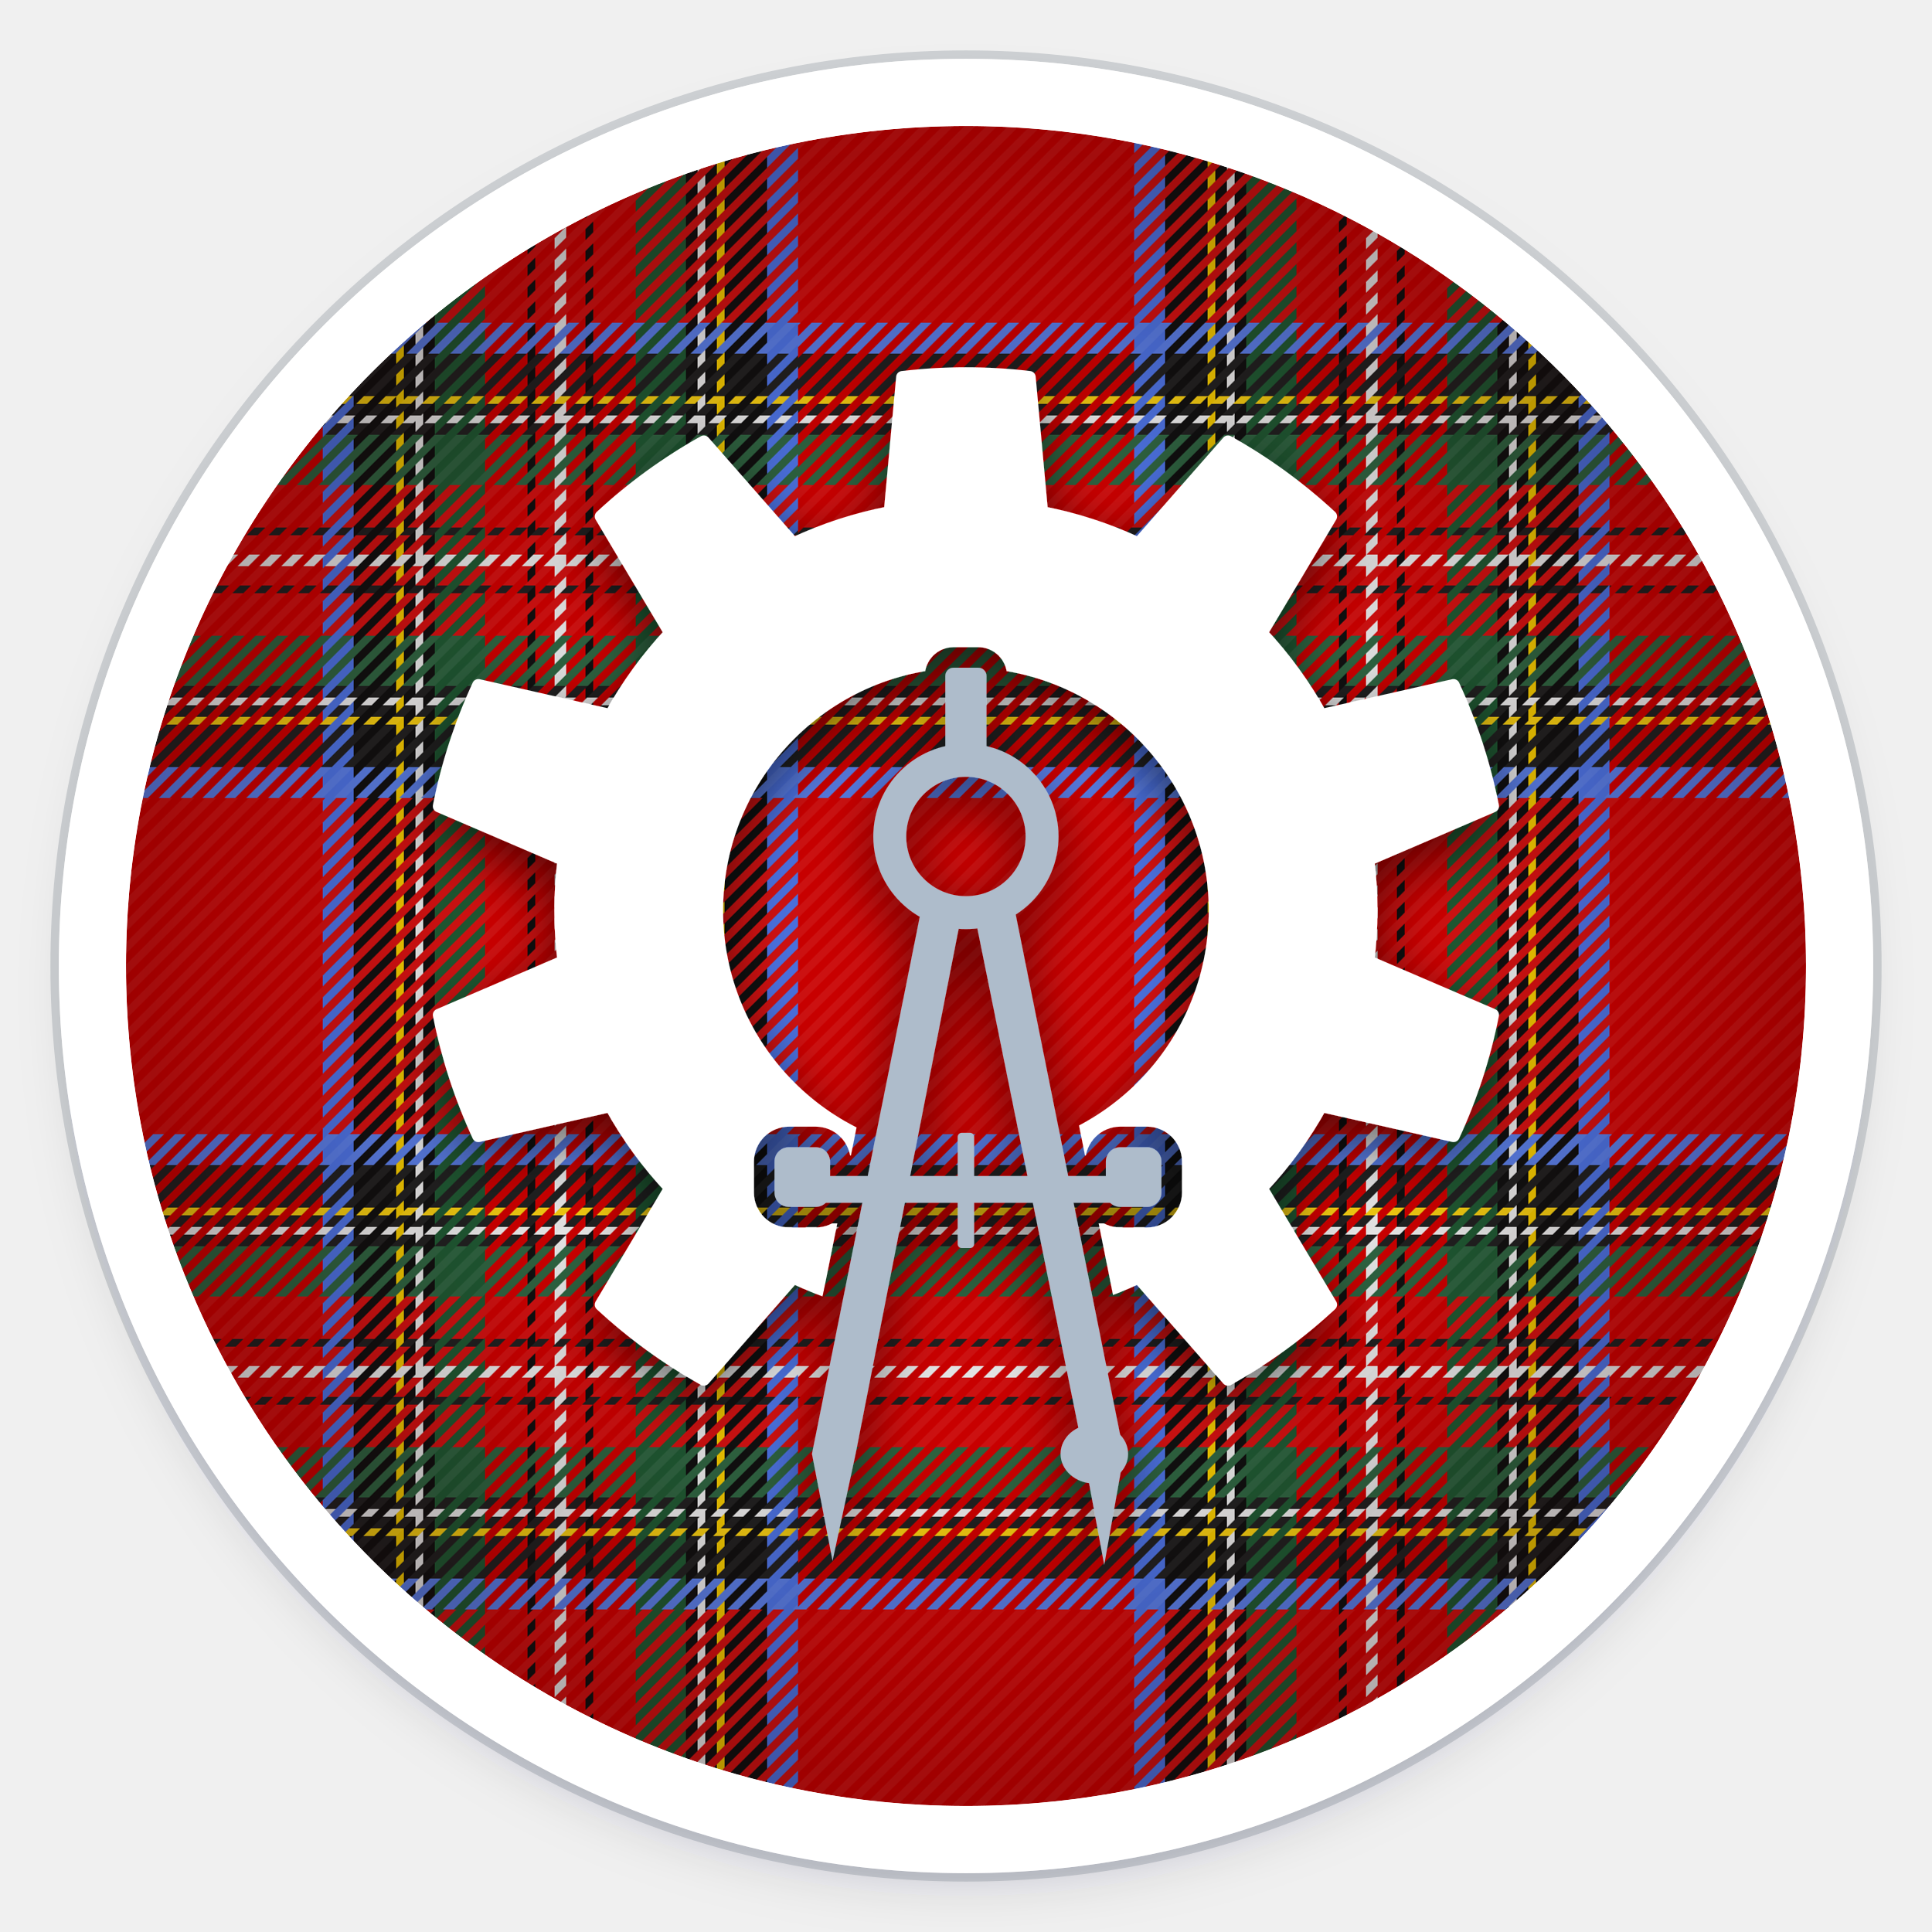
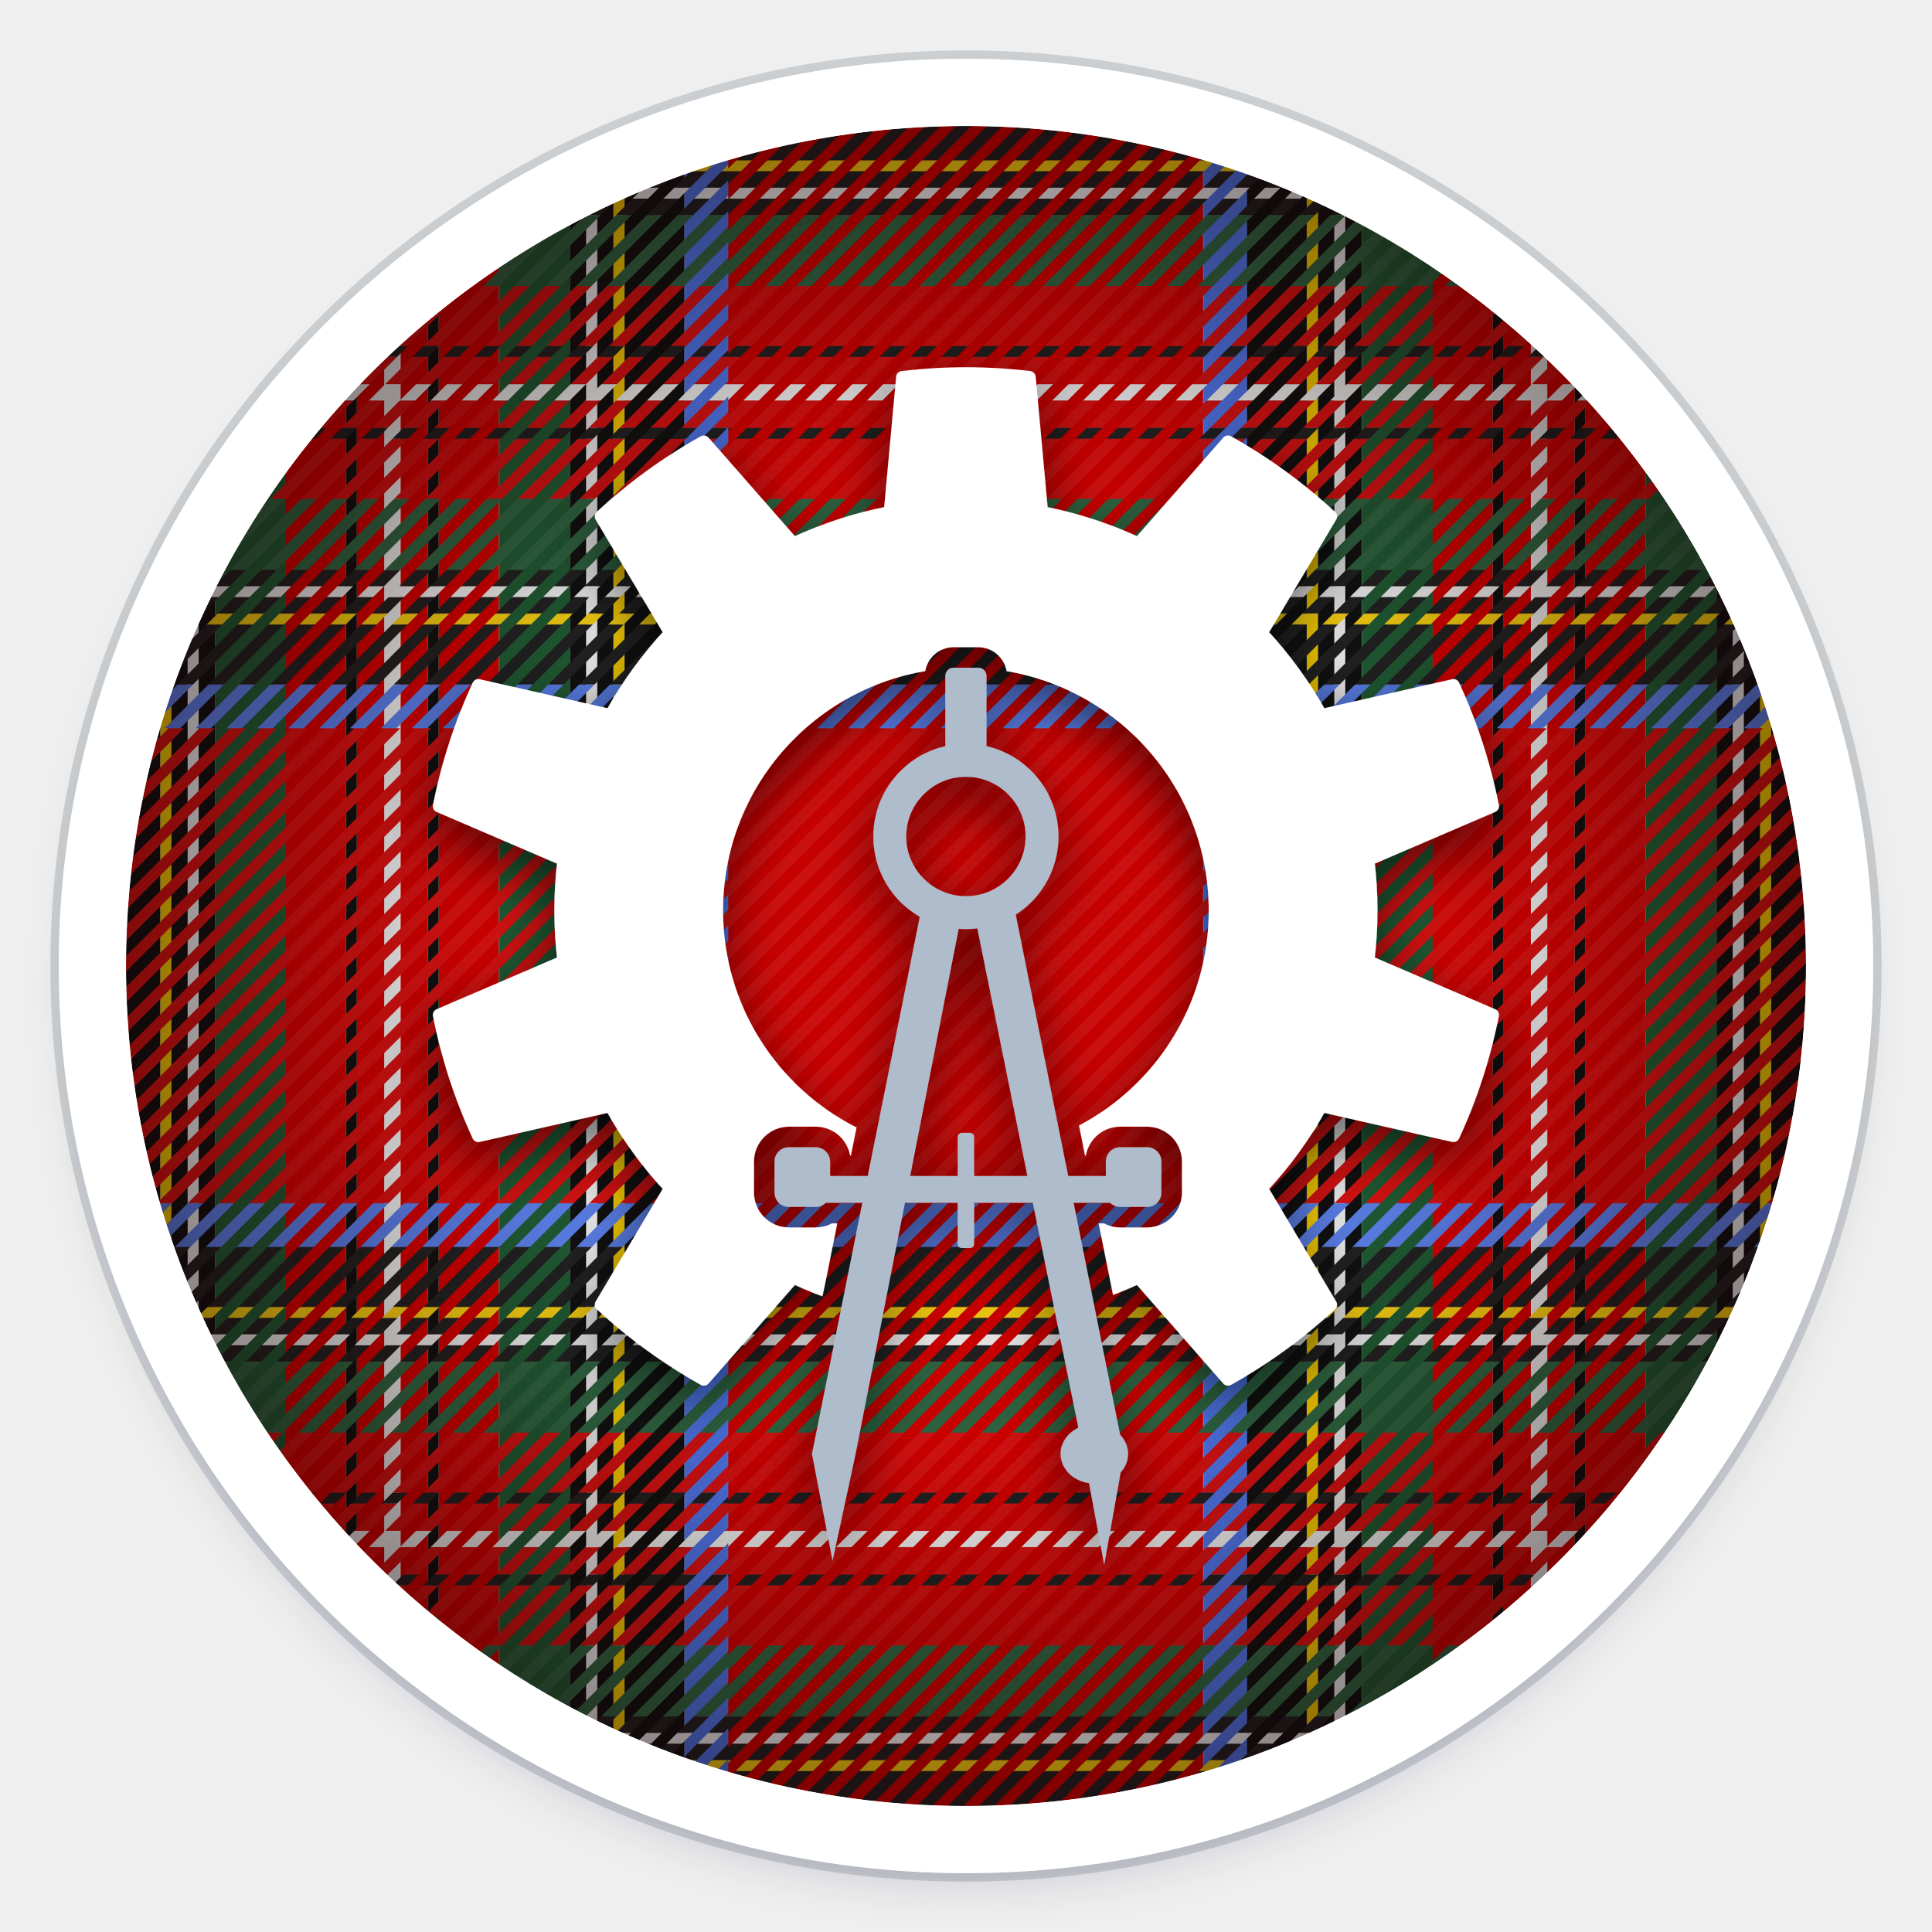
<svg xmlns="http://www.w3.org/2000/svg" viewBox="0 0 460 460" width="460" height="460">
  <defs>
-     <pattern id="bd-tt-m" patternUnits="userSpaceOnUse" width="210" height="210" patternTransform="translate(190.0 190.0) scale(0.92)">
+     <pattern id="bd-tt-m" patternUnits="userSpaceOnUse" width="210" height="210" patternTransform="translate(173.4 173.4) scale(1.3)">
      <defs>
        <pattern id="bd-twill" width="4" height="4" patternUnits="userSpaceOnUse" patternTransform="rotate(45)">
          <rect width="2" height="4" fill="#fff" />
        </pattern>
        <mask id="bd-weft">
          <rect width="210" height="210" fill="url(#bd-twill)" />
        </mask>
      </defs>
      <g>
        <rect x="0" width="87" height="210" fill="#C80000" />
        <rect x="87" width="8" height="210" fill="#4A6FDB" />
        <rect x="95" width="11" height="210" fill="#101010" />
        <rect x="106" width="2" height="210" fill="#E8C000" />
        <rect x="108" width="3" height="210" fill="#101010" />
        <rect x="111" width="2" height="210" fill="#E0E0E0" />
        <rect x="113" width="3" height="210" fill="#101010" />
        <rect x="116" width="13" height="210" fill="#1E5631" />
        <rect x="129" width="11" height="210" fill="#C80000" />
        <rect x="140" width="2" height="210" fill="#101010" />
        <rect x="142" width="5" height="210" fill="#C80000" />
        <rect x="147" width="3" height="210" fill="#E0E0E0" />
        <rect x="150" width="5" height="210" fill="#C80000" />
        <rect x="155" width="2" height="210" fill="#101010" />
        <rect x="157" width="11" height="210" fill="#C80000" />
        <rect x="168" width="13" height="210" fill="#1E5631" />
        <rect x="181" width="3" height="210" fill="#101010" />
        <rect x="184" width="2" height="210" fill="#E0E0E0" />
        <rect x="186" width="3" height="210" fill="#101010" />
        <rect x="189" width="2" height="210" fill="#E8C000" />
        <rect x="191" width="11" height="210" fill="#101010" />
        <rect x="202" width="8" height="210" fill="#4A6FDB" />
      </g>
      <g mask="url(#bd-weft)" opacity="1">
        <g style="filter:none">
          <rect y="0" height="87" width="210" fill="#C80000" />
          <rect y="87" height="8" width="210" fill="#4A6FDB" />
          <rect y="95" height="11" width="210" fill="#101010" />
          <rect y="106" height="2" width="210" fill="#E8C000" />
          <rect y="108" height="3" width="210" fill="#101010" />
          <rect y="111" height="2" width="210" fill="#E0E0E0" />
          <rect y="113" height="3" width="210" fill="#101010" />
          <rect y="116" height="13" width="210" fill="#1E5631" />
          <rect y="129" height="11" width="210" fill="#C80000" />
          <rect y="140" height="2" width="210" fill="#101010" />
          <rect y="142" height="5" width="210" fill="#C80000" />
          <rect y="147" height="3" width="210" fill="#E0E0E0" />
          <rect y="150" height="5" width="210" fill="#C80000" />
          <rect y="155" height="2" width="210" fill="#101010" />
          <rect y="157" height="11" width="210" fill="#C80000" />
          <rect y="168" height="13" width="210" fill="#1E5631" />
          <rect y="181" height="3" width="210" fill="#101010" />
          <rect y="184" height="2" width="210" fill="#E0E0E0" />
          <rect y="186" height="3" width="210" fill="#101010" />
          <rect y="189" height="2" width="210" fill="#E8C000" />
          <rect y="191" height="11" width="210" fill="#101010" />
          <rect y="202" height="8" width="210" fill="#4A6FDB" />
        </g>
      </g>
      <rect width="210" height="210" fill="url(#bd-twill)" opacity=".07" />
    </pattern>
    <radialGradient id="bd-vig-m">
      <stop offset="58%" stop-color="#140000" stop-opacity="0" />
-       <stop offset="100%" stop-color="#140000" stop-opacity=".24" />
+       <stop offset="100%" stop-color="#140000" stop-opacity=".4" />
    </radialGradient>
    <filter id="bd-sh-m" x="-25%" y="-25%" width="150%" height="150%">
      <feGaussianBlur in="SourceAlpha" stdDeviation="7" />
      <feOffset dy="5" result="b" />
      <feFlood flood-color="#000" flood-opacity=".55" />
      <feComposite in2="b" operator="in" />
      <feMerge>
        <feMergeNode />
        <feMergeNode in="SourceGraphic" />
      </feMerge>
    </filter>
    <filter id="bd-out-m" x="-20%" y="-20%" width="140%" height="140%">
      <feGaussianBlur in="SourceAlpha" stdDeviation="8" />
      <feOffset dy="6" result="b" />
      <feFlood flood-color="#0E2338" flood-opacity=".28" />
      <feComposite in2="b" operator="in" />
      <feMerge>
        <feMergeNode />
        <feMergeNode in="SourceGraphic" />
      </feMerge>
    </filter>
  </defs>
  <g filter="url(#bd-out-m)">
    <circle cx="230" cy="230" r="208.0" fill="#fff" />
  </g>
  <circle cx="230" cy="230" r="217" fill="none" stroke="#0E2338" stroke-opacity=".16" stroke-width="2" />
  <circle cx="230" cy="230" r="200" fill="url(#bd-tt-m)" />
  <circle cx="230" cy="230" r="200" fill="url(#bd-vig-m)" />
  <circle cx="230" cy="230" r="208.0" fill="none" stroke="#fff" stroke-width="16" />
  <g filter="url(#bd-sh-m)" transform="translate(101.6 89.4) scale(.98)">
    <defs>
      <mask id="ko-mr" maskUnits="userSpaceOnUse" x="-20" y="-20" width="320" height="340">
        <rect x="-20" y="-20" width="320" height="340" fill="#fff" />
        <g fill="#000" stroke="#000" stroke-width="10" stroke-linejoin="round">
          <rect x="126" y="71" width="10" height="24" rx="2" />
          <circle cx="131" cy="112" r="18.5" fill="none" stroke="#000" stroke-width="8" />
          <path d="M120.5 128H130.5L104.2 262 98.6 288 93.6 262Z" />
          <path d="M132.5 128H142.5L169.4 262 164.6 289 159.6 262Z" />
          <ellipse cx="162.2" cy="262" rx="8.2" ry="7.2" />
          <rect x="88" y="194.5" width="87" height="6.5" rx="1" />
          <rect x="84.5" y="187.5" width="13.5" height="14.5" rx="3.5" />
          <rect x="165" y="187.5" width="13.5" height="14.5" rx="3.5" />
          <rect x="129" y="184" width="4" height="28" rx="1" />
          <path d="M118 150H145L178 300H84Z" />
        </g>
      </mask>
    </defs>
    <path mask="url(#ko-mr)" fill="#FFFFFF" stroke="#FFFFFF" stroke-width="3" stroke-linejoin="round" fill-rule="evenodd" d="M149.46 33.24L146.45 0.42A130.5 130.5 0 0 0 115.55 0.42L112.54 33.24A98.5 98.5 0 0 0 89.06 40.87L89.06 40.87L67.33 16.08A130.5 130.5 0 0 0 42.33 34.25L59.20 62.57A98.5 98.5 0 0 0 44.68 82.55L44.68 82.55L12.54 75.26A130.5 130.5 0 0 0 2.99 104.65L33.28 117.65A98.5 98.5 0 0 0 33.28 142.35L33.28 142.35L2.99 155.35A130.5 130.5 0 0 0 12.54 184.74L44.68 177.45A98.5 98.5 0 0 0 59.20 197.43L59.20 197.43L42.33 225.75A130.5 130.5 0 0 0 67.33 243.92L89.06 219.13A98.5 98.5 0 0 0 112.54 226.76L112.54 226.76L115.55 259.58A130.5 130.5 0 0 0 146.45 259.58L149.46 226.76A98.5 98.5 0 0 0 172.94 219.13L172.94 219.13L194.67 243.92A130.5 130.5 0 0 0 219.67 225.75L202.80 197.43A98.5 98.5 0 0 0 217.32 177.45L217.32 177.45L249.46 184.74A130.5 130.5 0 0 0 259.01 155.35L228.72 142.35A98.5 98.5 0 0 0 228.72 117.65L228.72 117.65L259.01 104.65A130.5 130.5 0 0 0 249.46 75.26L217.32 82.55A98.5 98.5 0 0 0 202.80 62.57L202.80 62.57L219.67 34.25A130.5 130.5 0 0 0 194.67 16.08L172.94 40.87A98.5 98.5 0 0 0 149.46 33.24ZM191.50 130.00A60.5 60.5 0 1 0 70.50 130.00A60.5 60.5 0 1 0 191.50 130.00Z" />
    <g fill="#AEBCCB">
      <rect x="126" y="71" width="10" height="24" rx="2" />
      <circle cx="131" cy="112" r="18.5" fill="none" stroke="#AEBCCB" stroke-width="8" />
      <path d="M120.5 128H130.5L104.2 262 98.6 288 93.6 262Z" />
      <path d="M132.5 128H142.5L169.4 262 164.6 289 159.6 262Z" />
      <ellipse cx="162.2" cy="262" rx="8.2" ry="7.2" />
      <rect x="88" y="194.5" width="87" height="6.5" rx="1" />
      <rect x="84.5" y="187.5" width="13.5" height="14.5" rx="3.5" />
      <rect x="165" y="187.5" width="13.5" height="14.5" rx="3.5" />
      <rect x="129" y="184" width="4" height="28" rx="1" />
    </g>
  </g>
</svg>
